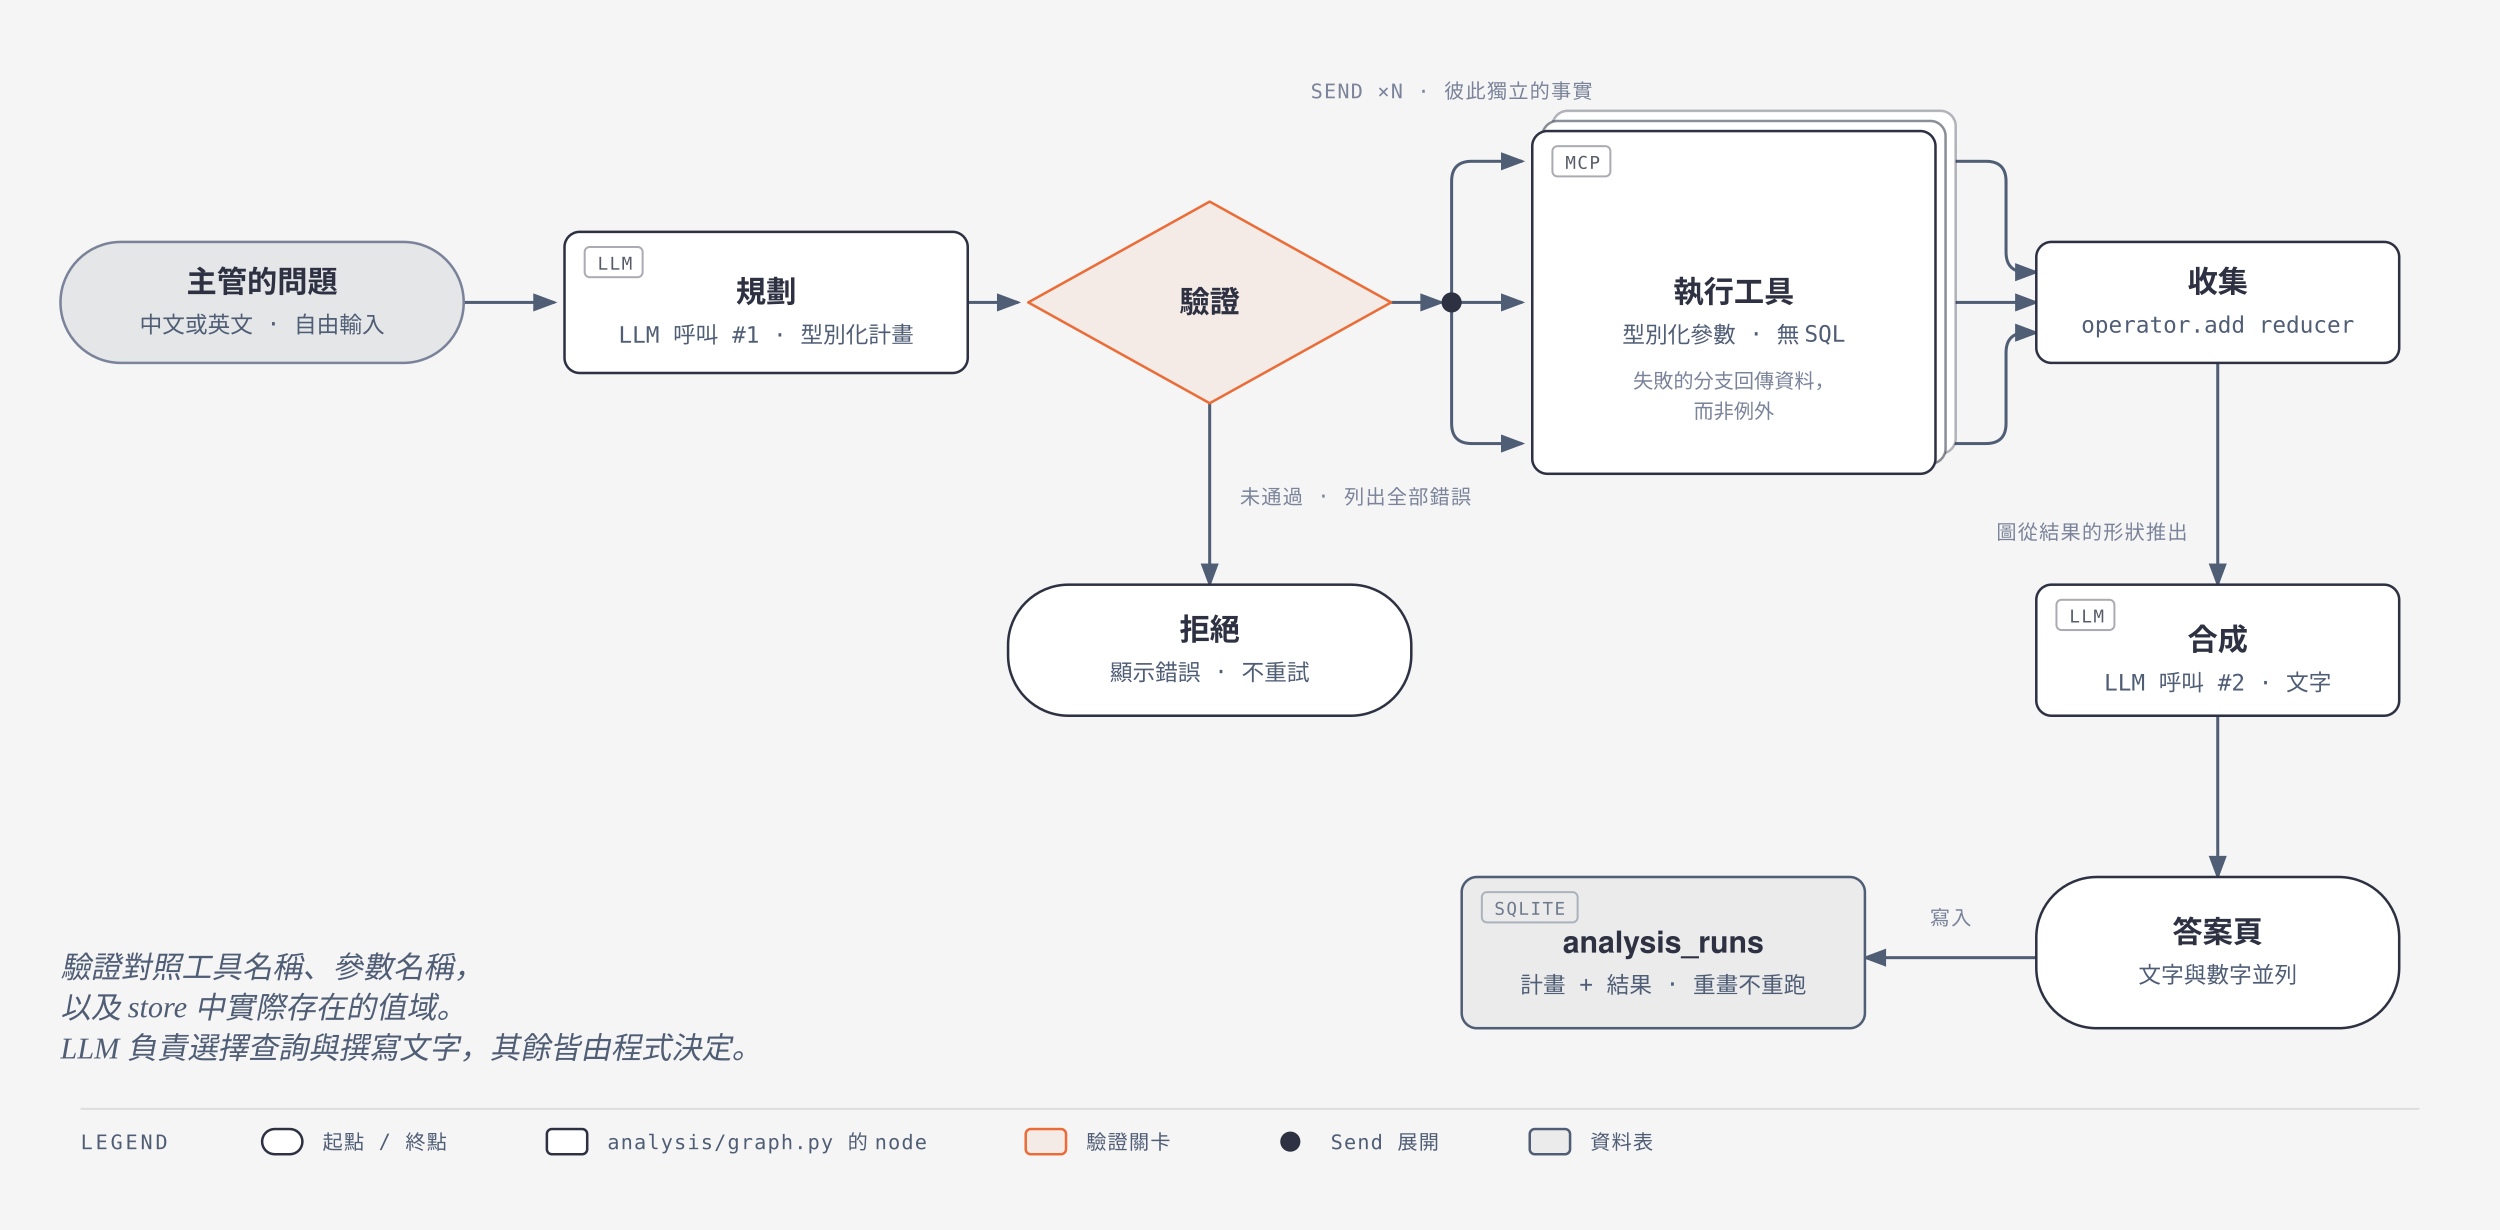
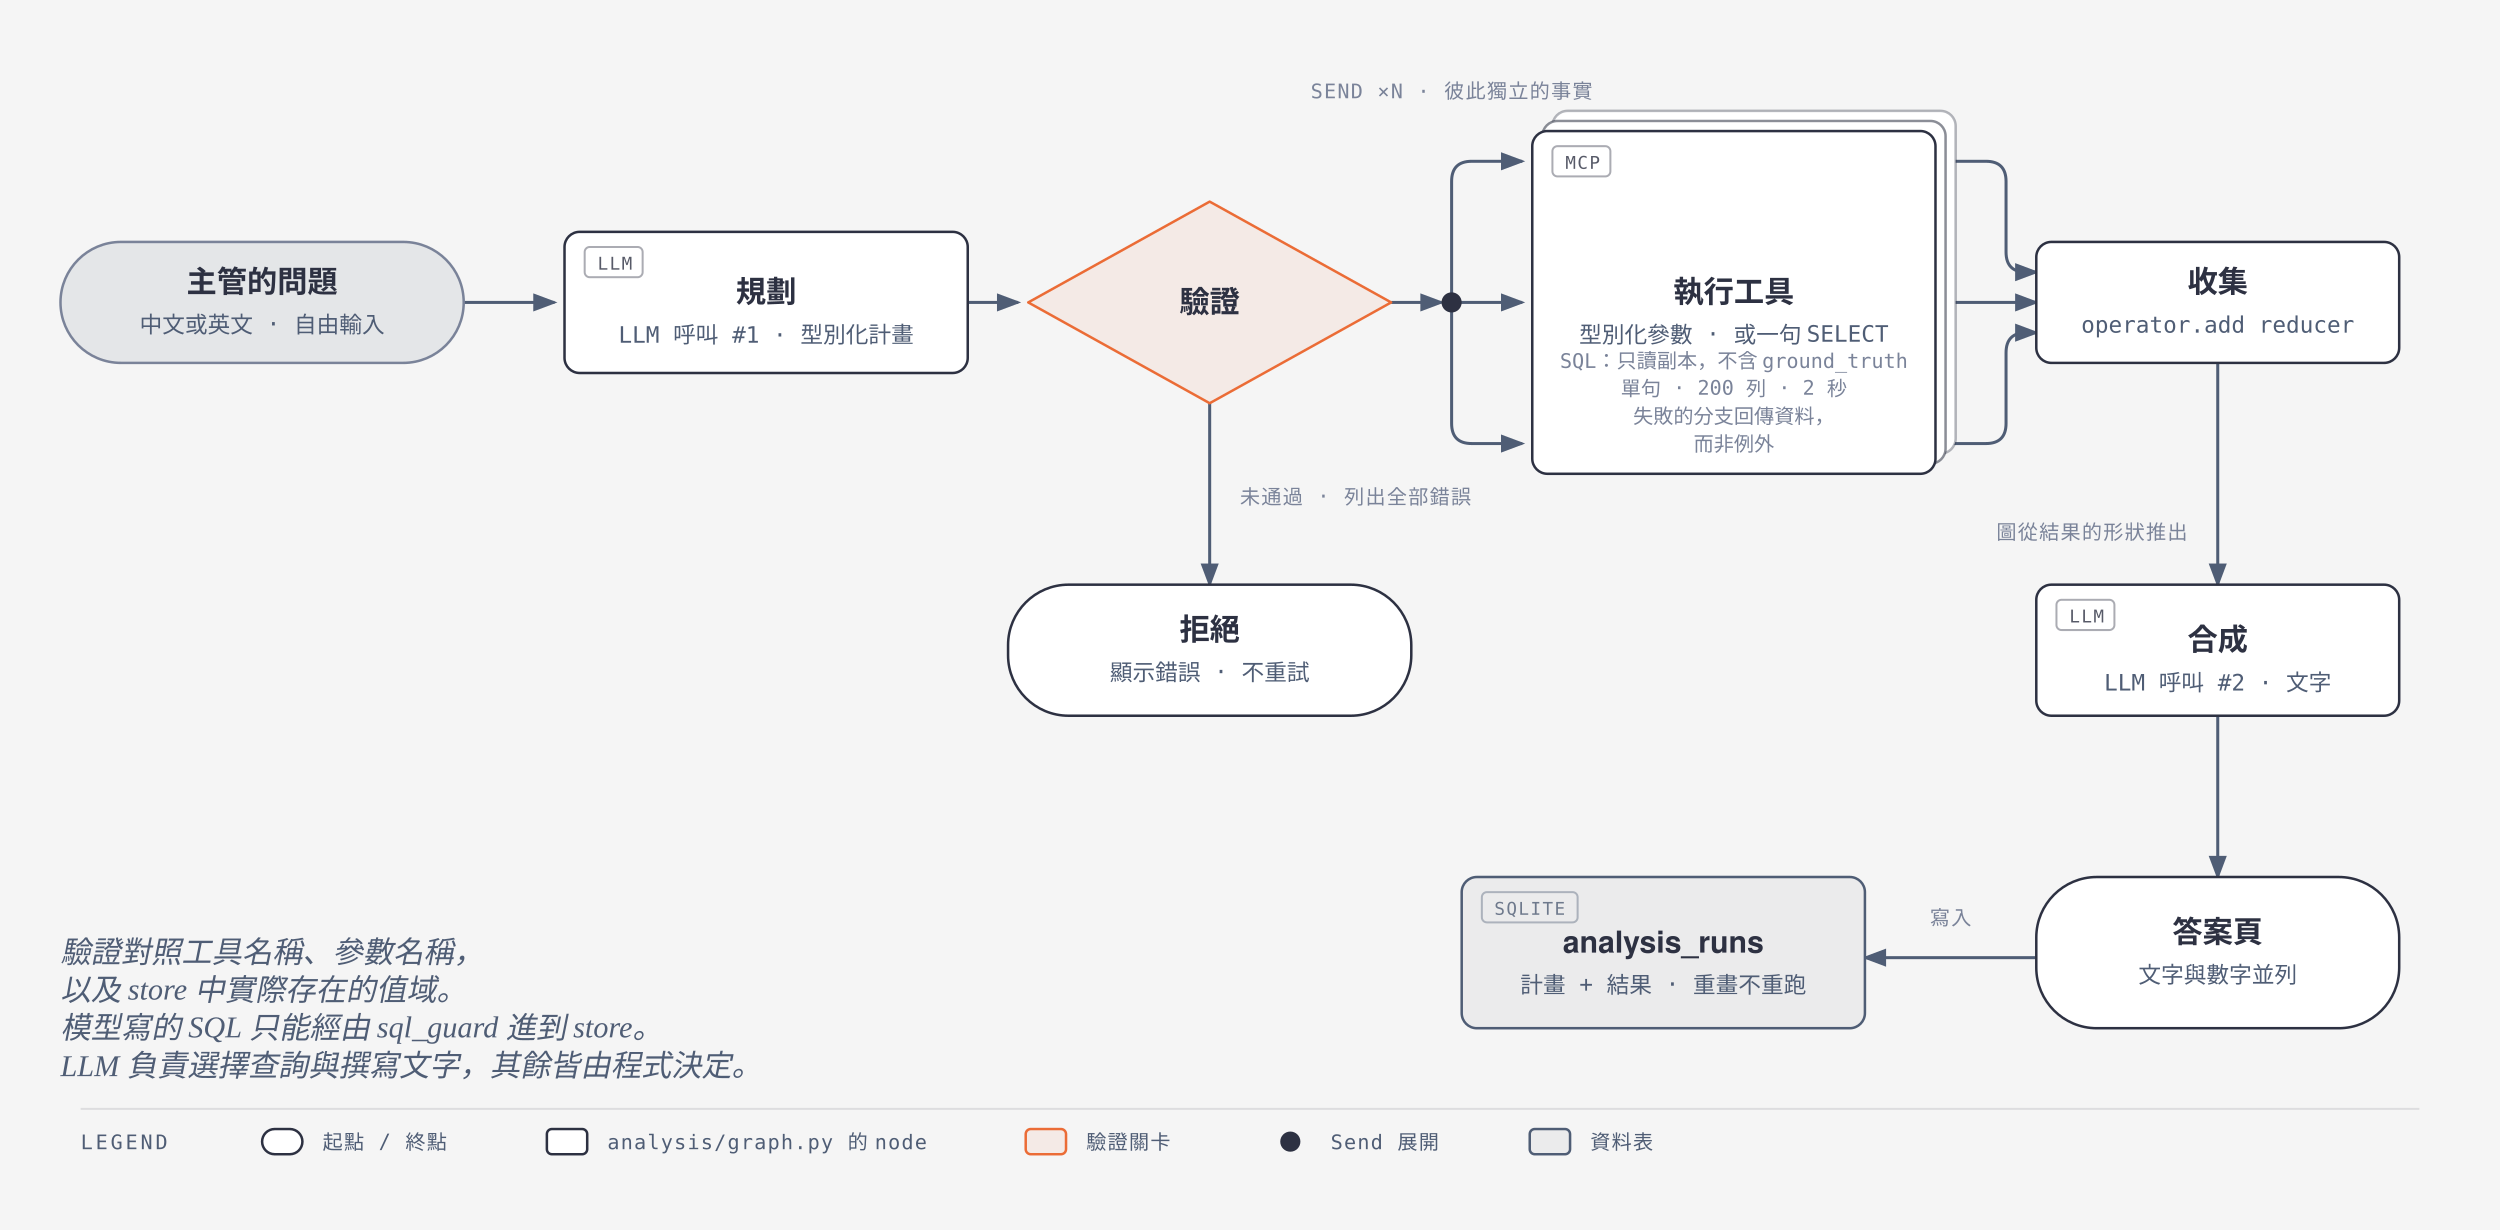
<svg xmlns="http://www.w3.org/2000/svg" viewBox="0 80 992 488" width="992" height="488" role="img" aria-labelledby="analysis-light-zh-title analysis-light-zh-desc" font-family="'Geist', -apple-system, 'PingFang TC', 'Noto Sans TC', 'Microsoft JhengHei', 'Segoe UI', Helvetica, Arial, sans-serif">
  <defs>
    <marker id="analysis-light-zh-arrow" markerWidth="8" markerHeight="6" refX="7" refY="3" orient="auto">
      <polygon points="0 0, 8 3, 0 6" fill="#4f5d75" />
    </marker>
    <marker id="analysis-light-zh-arrow-accent" markerWidth="8" markerHeight="6" refX="7" refY="3" orient="auto">
      <polygon points="0 0, 8 3, 0 6" fill="#eb6c36" />
    </marker>
  </defs>
  <rect x="0" y="80" width="992" height="488" fill="#f5f5f5" />
  <path d="M184,200 H220" fill="none" stroke="#4f5d75" stroke-width="1.2" marker-end="url(#analysis-light-zh-arrow)" />
  <path d="M384,200 H404" fill="none" stroke="#4f5d75" stroke-width="1.2" marker-end="url(#analysis-light-zh-arrow)" />
  <path d="M480,240 V312" fill="none" stroke="#4f5d75" stroke-width="1.2" marker-end="url(#analysis-light-zh-arrow)" />
  <rect x="488" y="269" width="133" height="14" rx="2" fill="#f5f5f5" />
  <text x="492" y="280" fill="#7a8399" font-size="8" font-family="'Geist Mono', 'SF Mono', Menlo, Consolas, 'PingFang TC', 'Noto Sans TC', monospace" text-anchor="start" letter-spacing="0.06em">未通過 · 列出全部錯誤</text>
  <path d="M552,200 H572" fill="none" stroke="#4f5d75" stroke-width="1.2" marker-end="url(#analysis-light-zh-arrow)" />
  <path d="M576,200 H604" fill="none" stroke="#4f5d75" stroke-width="1.2" marker-end="url(#analysis-light-zh-arrow)" />
  <path d="M576,200 V152 Q576,144 584,144 H604" fill="none" stroke="#4f5d75" stroke-width="1.2" marker-end="url(#analysis-light-zh-arrow)" />
  <path d="M576,200 V248 Q576,256 584,256 H604" fill="none" stroke="#4f5d75" stroke-width="1.2" marker-end="url(#analysis-light-zh-arrow)" />
  <rect x="500" y="108" width="152" height="14" rx="2" fill="#f5f5f5" />
  <text x="576" y="119" fill="#7a8399" font-size="8" font-family="'Geist Mono', 'SF Mono', Menlo, Consolas, 'PingFang TC', 'Noto Sans TC', monospace" text-anchor="middle" letter-spacing="0.06em">SEND ×N · 彼此獨立的事實</text>
  <path d="M768,144 H788 Q796,144 796,152 V180 Q796,188 804,188 H808" fill="none" stroke="#4f5d75" stroke-width="1.2" marker-end="url(#analysis-light-zh-arrow)" />
  <path d="M768,200 H808" fill="none" stroke="#4f5d75" stroke-width="1.2" marker-end="url(#analysis-light-zh-arrow)" />
  <path d="M768,256 H788 Q796,256 796,248 V220 Q796,212 804,212 H808" fill="none" stroke="#4f5d75" stroke-width="1.2" marker-end="url(#analysis-light-zh-arrow)" />
  <path d="M880,224 V312" fill="none" stroke="#4f5d75" stroke-width="1.2" marker-end="url(#analysis-light-zh-arrow)" />
  <rect x="758" y="283" width="114" height="14" rx="2" fill="#f5f5f5" />
  <text x="868" y="294" fill="#7a8399" font-size="8" font-family="'Geist Mono', 'SF Mono', Menlo, Consolas, 'PingFang TC', 'Noto Sans TC', monospace" text-anchor="end" letter-spacing="0.06em">圖從結果的形狀推出</text>
  <path d="M880,364 V428" fill="none" stroke="#4f5d75" stroke-width="1.2" marker-end="url(#analysis-light-zh-arrow)" />
  <path d="M808,460 H740" fill="none" stroke="#4f5d75" stroke-width="1.2" marker-end="url(#analysis-light-zh-arrow)" />
  <rect x="758" y="436" width="32" height="14" rx="2" fill="#f5f5f5" />
  <text x="774" y="447" fill="#7a8399" font-size="8" font-family="'Geist Mono', 'SF Mono', Menlo, Consolas, 'PingFang TC', 'Noto Sans TC', monospace" text-anchor="middle" letter-spacing="0.06em">寫入</text>
  <rect x="24" y="176" width="160" height="48" rx="24" fill="#f5f5f5" />
  <rect x="24" y="176" width="160" height="48" rx="24" fill="rgba(79,93,117,0.10)" stroke="#7a8399" stroke-width="1" />
  <text x="104" y="196" fill="#2d3142" font-size="12" font-weight="600" font-family="'Geist', -apple-system, 'PingFang TC', 'Noto Sans TC', 'Microsoft JhengHei', 'Segoe UI', Helvetica, Arial, sans-serif" text-anchor="middle">主管的問題</text>
  <text x="104" y="212" fill="#4f5d75" font-size="9" font-family="'Geist Mono', 'SF Mono', Menlo, Consolas, 'PingFang TC', 'Noto Sans TC', monospace" text-anchor="middle">中文或英文 · 自由輸入</text>
  <rect x="224" y="172" width="160" height="56" rx="6" fill="#f5f5f5" />
  <rect x="224" y="172" width="160" height="56" rx="6" fill="#ffffff" stroke="#2d3142" stroke-width="1" />
  <rect x="232" y="178" width="23" height="12" rx="2" fill="transparent" stroke="#2d3142" stroke-opacity="0.4" stroke-width="0.8" />
  <text x="244" y="187" fill="#2d3142" fill-opacity="0.8" font-size="7" font-family="'Geist Mono', 'SF Mono', Menlo, Consolas, 'PingFang TC', 'Noto Sans TC', monospace" text-anchor="middle" letter-spacing="0.08em">LLM</text>
  <text x="304" y="200" fill="#2d3142" font-size="12" font-weight="600" font-family="'Geist', -apple-system, 'PingFang TC', 'Noto Sans TC', 'Microsoft JhengHei', 'Segoe UI', Helvetica, Arial, sans-serif" text-anchor="middle">規劃</text>
  <text x="304" y="216" fill="#4f5d75" font-size="9" font-family="'Geist Mono', 'SF Mono', Menlo, Consolas, 'PingFang TC', 'Noto Sans TC', monospace" text-anchor="middle">LLM 呼叫 #1 · 型別化計畫</text>
  <polygon points="480,160 552,200 480,240 408,200" fill="#f5f5f5" />
  <polygon points="480,160 552,200 480,240 408,200" fill="rgba(235,108,54,0.08)" stroke="#eb6c36" stroke-width="1" stroke-linejoin="round" />
  <text x="480" y="204" fill="#2d3142" font-size="12" font-weight="600" font-family="'Geist', -apple-system, 'PingFang TC', 'Noto Sans TC', 'Microsoft JhengHei', 'Segoe UI', Helvetica, Arial, sans-serif" text-anchor="middle">驗證</text>
  <rect x="400" y="312" width="160" height="52" rx="24" fill="#f5f5f5" />
  <rect x="400" y="312" width="160" height="52" rx="24" fill="#ffffff" stroke="#2d3142" stroke-width="1" />
  <text x="480" y="334" fill="#2d3142" font-size="12" font-weight="600" font-family="'Geist', -apple-system, 'PingFang TC', 'Noto Sans TC', 'Microsoft JhengHei', 'Segoe UI', Helvetica, Arial, sans-serif" text-anchor="middle">拒絕</text>
  <text x="480" y="350" fill="#4f5d75" font-size="9" font-family="'Geist Mono', 'SF Mono', Menlo, Consolas, 'PingFang TC', 'Noto Sans TC', monospace" text-anchor="middle">顯示錯誤 · 不重試</text>
  <circle cx="576" cy="200" r="4" fill="#2d3142" />
  <rect x="616" y="124" width="160" height="136" rx="6" fill="#ffffff" stroke="#2d3142" stroke-opacity="0.35" stroke-width="1" />
  <rect x="612" y="128" width="160" height="136" rx="6" fill="#ffffff" stroke="#2d3142" stroke-opacity="0.55" stroke-width="1" />
  <rect x="608" y="132" width="160" height="136" rx="6" fill="#f5f5f5" />
  <rect x="608" y="132" width="160" height="136" rx="6" fill="#ffffff" stroke="#2d3142" stroke-width="1" />
  <rect x="616" y="138" width="23" height="12" rx="2" fill="transparent" stroke="#2d3142" stroke-opacity="0.4" stroke-width="0.8" />
  <text x="628" y="147" fill="#2d3142" fill-opacity="0.8" font-size="7" font-family="'Geist Mono', 'SF Mono', Menlo, Consolas, 'PingFang TC', 'Noto Sans TC', monospace" text-anchor="middle" letter-spacing="0.08em">MCP</text>
  <text x="688" y="200" fill="#2d3142" font-size="12" font-weight="600" font-family="'Geist', -apple-system, 'PingFang TC', 'Noto Sans TC', 'Microsoft JhengHei', 'Segoe UI', Helvetica, Arial, sans-serif" text-anchor="middle">執行工具</text>
-   <text x="688" y="216" fill="#4f5d75" font-size="9" font-family="'Geist Mono', 'SF Mono', Menlo, Consolas, 'PingFang TC', 'Noto Sans TC', monospace" text-anchor="middle">型別化參數 · 無 SQL</text>
-   <text x="688" y="234" fill="#7a8399" font-size="8" font-family="'Geist Mono', 'SF Mono', Menlo, Consolas, 'PingFang TC', 'Noto Sans TC', monospace" text-anchor="middle">失敗的分支回傳資料，</text>
-   <text x="688" y="246" fill="#7a8399" font-size="8" font-family="'Geist Mono', 'SF Mono', Menlo, Consolas, 'PingFang TC', 'Noto Sans TC', monospace" text-anchor="middle">而非例外</text>
+   <text x="688" y="216" fill="#4f5d75" font-size="9" font-family="'Geist Mono', 'SF Mono', Menlo, Consolas, 'PingFang TC', 'Noto Sans TC', monospace" text-anchor="middle">型別化參數 · 或一句 SELECT</text>
+   <text x="688" y="226" fill="#7a8399" font-size="8" font-family="'Geist Mono', 'SF Mono', Menlo, Consolas, 'PingFang TC', 'Noto Sans TC', monospace" text-anchor="middle">SQL：只讀副本，不含 ground_truth</text>
+   <text x="688" y="237" fill="#7a8399" font-size="8" font-family="'Geist Mono', 'SF Mono', Menlo, Consolas, 'PingFang TC', 'Noto Sans TC', monospace" text-anchor="middle">單句 · 200 列 · 2 秒</text>
+   <text x="688" y="248" fill="#7a8399" font-size="8" font-family="'Geist Mono', 'SF Mono', Menlo, Consolas, 'PingFang TC', 'Noto Sans TC', monospace" text-anchor="middle">失敗的分支回傳資料，</text>
+   <text x="688" y="259" fill="#7a8399" font-size="8" font-family="'Geist Mono', 'SF Mono', Menlo, Consolas, 'PingFang TC', 'Noto Sans TC', monospace" text-anchor="middle">而非例外</text>
  <rect x="808" y="176" width="144" height="48" rx="6" fill="#f5f5f5" />
  <rect x="808" y="176" width="144" height="48" rx="6" fill="#ffffff" stroke="#2d3142" stroke-width="1" />
  <text x="880" y="196" fill="#2d3142" font-size="12" font-weight="600" font-family="'Geist', -apple-system, 'PingFang TC', 'Noto Sans TC', 'Microsoft JhengHei', 'Segoe UI', Helvetica, Arial, sans-serif" text-anchor="middle">收集</text>
  <text x="880" y="212" fill="#4f5d75" font-size="9" font-family="'Geist Mono', 'SF Mono', Menlo, Consolas, 'PingFang TC', 'Noto Sans TC', monospace" text-anchor="middle">operator.add reducer</text>
  <rect x="808" y="312" width="144" height="52" rx="6" fill="#f5f5f5" />
  <rect x="808" y="312" width="144" height="52" rx="6" fill="#ffffff" stroke="#2d3142" stroke-width="1" />
  <rect x="816" y="318" width="23" height="12" rx="2" fill="transparent" stroke="#2d3142" stroke-opacity="0.4" stroke-width="0.8" />
  <text x="828" y="327" fill="#2d3142" fill-opacity="0.8" font-size="7" font-family="'Geist Mono', 'SF Mono', Menlo, Consolas, 'PingFang TC', 'Noto Sans TC', monospace" text-anchor="middle" letter-spacing="0.08em">LLM</text>
  <text x="880" y="338" fill="#2d3142" font-size="12" font-weight="600" font-family="'Geist', -apple-system, 'PingFang TC', 'Noto Sans TC', 'Microsoft JhengHei', 'Segoe UI', Helvetica, Arial, sans-serif" text-anchor="middle">合成</text>
  <text x="880" y="354" fill="#4f5d75" font-size="9" font-family="'Geist Mono', 'SF Mono', Menlo, Consolas, 'PingFang TC', 'Noto Sans TC', monospace" text-anchor="middle">LLM 呼叫 #2 · 文字</text>
  <rect x="808" y="428" width="144" height="60" rx="24" fill="#f5f5f5" />
  <rect x="808" y="428" width="144" height="60" rx="24" fill="#ffffff" stroke="#2d3142" stroke-width="1" />
  <text x="880" y="454" fill="#2d3142" font-size="12" font-weight="600" font-family="'Geist', -apple-system, 'PingFang TC', 'Noto Sans TC', 'Microsoft JhengHei', 'Segoe UI', Helvetica, Arial, sans-serif" text-anchor="middle">答案頁</text>
  <text x="880" y="470" fill="#4f5d75" font-size="9" font-family="'Geist Mono', 'SF Mono', Menlo, Consolas, 'PingFang TC', 'Noto Sans TC', monospace" text-anchor="middle">文字與數字並列</text>
  <rect x="580" y="428" width="160" height="60" rx="6" fill="#f5f5f5" />
  <rect x="580" y="428" width="160" height="60" rx="6" fill="rgba(45,49,66,0.05)" stroke="#4f5d75" stroke-width="1" />
  <rect x="588" y="434" width="38" height="12" rx="2" fill="transparent" stroke="#4f5d75" stroke-opacity="0.4" stroke-width="0.8" />
  <text x="607" y="443" fill="#4f5d75" fill-opacity="0.8" font-size="7" font-family="'Geist Mono', 'SF Mono', Menlo, Consolas, 'PingFang TC', 'Noto Sans TC', monospace" text-anchor="middle" letter-spacing="0.08em">SQLITE</text>
  <text x="660" y="458" fill="#2d3142" font-size="12" font-weight="600" font-family="'Geist', -apple-system, 'PingFang TC', 'Noto Sans TC', 'Microsoft JhengHei', 'Segoe UI', Helvetica, Arial, sans-serif" text-anchor="middle">analysis_runs</text>
  <text x="660" y="474" fill="#4f5d75" font-size="9" font-family="'Geist Mono', 'SF Mono', Menlo, Consolas, 'PingFang TC', 'Noto Sans TC', monospace" text-anchor="middle">計畫 + 結果 · 重畫不重跑</text>
-   <text x="24" y="468" fill="#4f5d75" font-size="12" font-style="italic" font-family="Georgia, 'Times New Roman', serif" text-anchor="start">驗證對照工具名稱、參數名稱，</text>
-   <text x="24" y="484" fill="#4f5d75" font-size="12" font-style="italic" font-family="Georgia, 'Times New Roman', serif" text-anchor="start">以及 store 中實際存在的值域。</text>
-   <text x="24" y="500" fill="#4f5d75" font-size="12" font-style="italic" font-family="Georgia, 'Times New Roman', serif" text-anchor="start">LLM 負責選擇查詢與撰寫文字，其餘皆由程式決定。</text>
+   <text x="24" y="462" fill="#4f5d75" font-size="12" font-style="italic" font-family="Georgia, 'Times New Roman', serif" text-anchor="start">驗證對照工具名稱、參數名稱，</text>
+   <text x="24" y="477" fill="#4f5d75" font-size="12" font-style="italic" font-family="Georgia, 'Times New Roman', serif" text-anchor="start">以及 store 中實際存在的值域。</text>
+   <text x="24" y="492" fill="#4f5d75" font-size="12" font-style="italic" font-family="Georgia, 'Times New Roman', serif" text-anchor="start">模型寫的 SQL 只能經由 sql_guard 進到 store。</text>
+   <text x="24" y="507" fill="#4f5d75" font-size="12" font-style="italic" font-family="Georgia, 'Times New Roman', serif" text-anchor="start">LLM 負責選擇查詢與撰寫文字，其餘皆由程式決定。</text>
  <line x1="32" y1="520" x2="960" y2="520" stroke="rgba(45,49,66,0.12)" stroke-width="0.8" />
  <text x="32" y="536" fill="#4f5d75" font-size="8" font-family="'Geist Mono', 'SF Mono', Menlo, Consolas, 'PingFang TC', 'Noto Sans TC', monospace" letter-spacing="0.14em">LEGEND</text>
  <rect x="104" y="528" width="16" height="10" rx="5" fill="#ffffff" stroke="#2d3142" stroke-width="1" />
  <text x="128" y="536" fill="#4f5d75" font-size="8" font-family="'Geist Mono', 'SF Mono', Menlo, Consolas, 'PingFang TC', 'Noto Sans TC', monospace" letter-spacing="0.06em">起點 / 終點</text>
  <rect x="217" y="528" width="16" height="10" rx="2" fill="#ffffff" stroke="#2d3142" stroke-width="1" />
  <text x="241" y="536" fill="#4f5d75" font-size="8" font-family="'Geist Mono', 'SF Mono', Menlo, Consolas, 'PingFang TC', 'Noto Sans TC', monospace" letter-spacing="0.06em">analysis/graph.py 的 node</text>
  <rect x="407" y="528" width="16" height="10" rx="2" fill="rgba(235,108,54,0.08)" stroke="#eb6c36" stroke-width="1" />
  <text x="431" y="536" fill="#4f5d75" font-size="8" font-family="'Geist Mono', 'SF Mono', Menlo, Consolas, 'PingFang TC', 'Noto Sans TC', monospace" letter-spacing="0.06em">驗證關卡</text>
  <circle cx="512" cy="533" r="4" fill="#2d3142" />
  <text x="528" y="536" fill="#4f5d75" font-size="8" font-family="'Geist Mono', 'SF Mono', Menlo, Consolas, 'PingFang TC', 'Noto Sans TC', monospace" letter-spacing="0.06em">Send 展開</text>
  <rect x="607" y="528" width="16" height="10" rx="2" fill="rgba(45,49,66,0.05)" stroke="#4f5d75" stroke-width="1" />
  <text x="631" y="536" fill="#4f5d75" font-size="8" font-family="'Geist Mono', 'SF Mono', Menlo, Consolas, 'PingFang TC', 'Noto Sans TC', monospace" letter-spacing="0.06em">資料表</text>
</svg>
